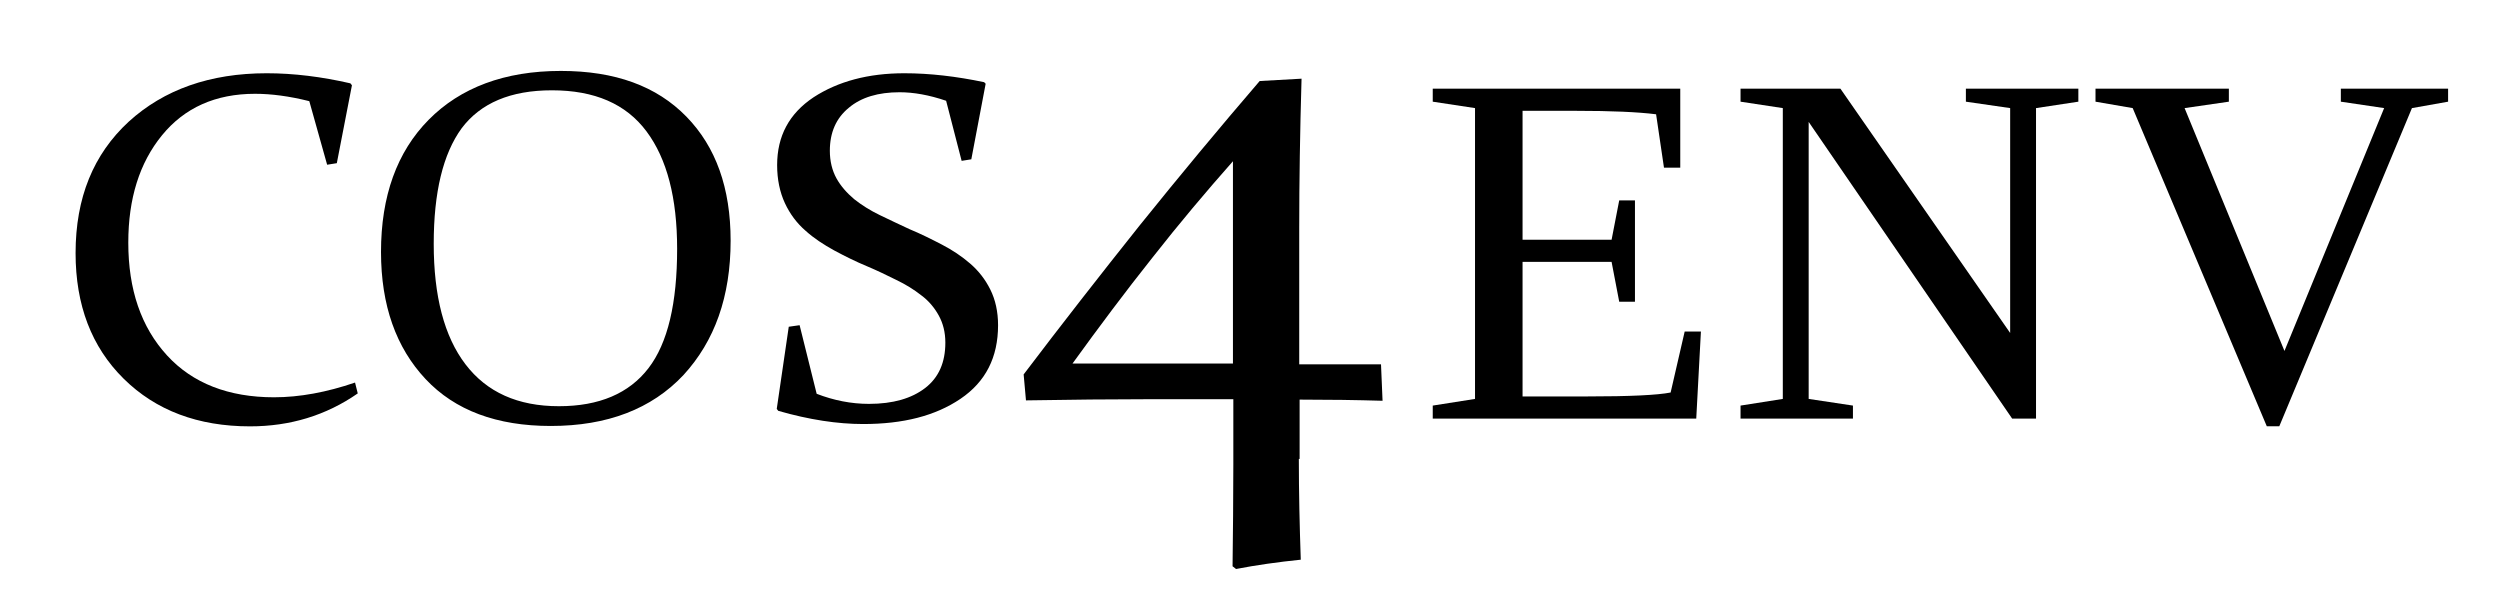
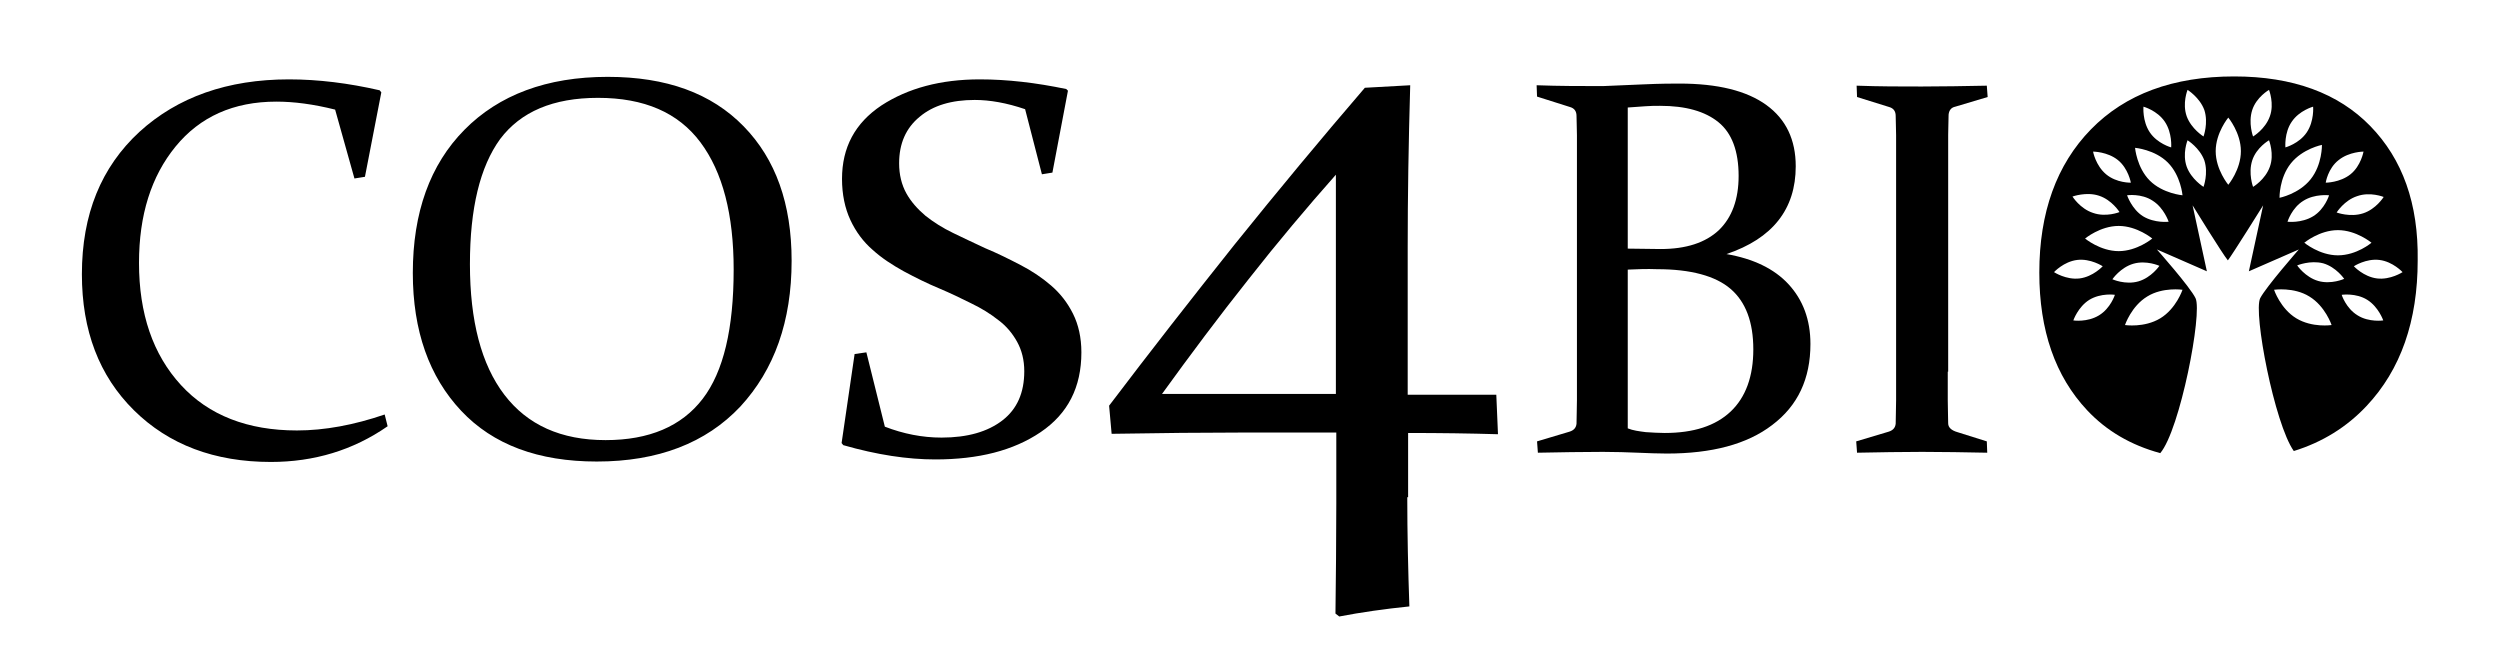
- <svg xmlns="http://www.w3.org/2000/svg" version="1.1" x="0px" y="0px" viewBox="0 0 645 155.3" style="enable-background:new 0 0 645 155.3;" xml:space="preserve">
+ <svg xmlns="http://www.w3.org/2000/svg" version="1.1" x="0px" y="0px" viewBox="0 0 595.3 155.3" style="enable-background:new 0 0 595.3 155.3;" xml:space="preserve">
  <style type="text/css">
	.st0{display:none;}
-   text{font-size:130px}
</style>
  <g id="Capa_1">
    <g>
      <path d="M86.9,42.1l-2.5,0.4l-4.6-16.4c-5.2-1.3-9.8-1.9-14-1.9c-10.2,0-18.2,3.6-24,10.7c-5.8,7.1-8.7,16.3-8.7,27.7    c0,12.1,3.3,21.8,10,29.1c6.6,7.2,15.9,10.8,27.6,10.8c6.6,0,13.6-1.3,20.9-3.8l0.7,2.8c-8.2,5.7-17.5,8.5-27.8,8.5    c-13.4,0-24.3-4.1-32.6-12.3c-8.3-8.2-12.4-19-12.4-32.4c0-14.3,4.6-25.5,13.7-33.9c9.1-8.3,21-12.5,35.6-12.5    c7,0,14.2,0.9,21.6,2.6l0.4,0.5L86.9,42.1z" />
      <path d="M188.5,62.1c0,14.4-4.1,25.9-12.2,34.7c-8.2,8.7-19.6,13.1-34.2,13.1c-13.9,0-24.7-4-32.3-12.1S98.3,78.8,98.3,65    c0-14.4,4.1-25.8,12.3-34.1s19.6-12.6,34.1-12.6c14,0,24.7,3.9,32.4,11.8C184.7,37.9,188.5,48.5,188.5,62.1z M111.9,62.9    c0,13.5,2.7,23.9,8.2,31.1c5.5,7.2,13.5,10.8,24.1,10.8c10.4,0,18.1-3.3,23.1-9.8c5-6.5,7.4-16.8,7.4-30.8    c0-13.1-2.6-23.2-7.9-30.3c-5.3-7.1-13.4-10.6-24.4-10.6c-10.7,0-18.4,3.3-23.3,9.8C114.3,39.7,111.9,49.6,111.9,62.9z" />
      <path d="M244.1,26c-4.4-1.5-8.4-2.2-12-2.2c-5.5,0-9.9,1.3-13.1,4c-3.3,2.7-4.9,6.4-4.9,11.1c0,2.7,0.6,5.1,1.7,7.1    c1.1,2,2.7,3.8,4.6,5.4c1.9,1.5,4.1,2.9,6.6,4.1c2.5,1.2,5,2.4,7.6,3.6c2.9,1.2,5.7,2.6,8.4,4c2.7,1.4,5.1,3,7.3,4.9    c2.2,1.9,3.9,4.1,5.2,6.7c1.3,2.6,2,5.7,2,9.2c0,8.3-3.2,14.6-9.7,19c-6.5,4.4-14.8,6.5-25.1,6.5c-6.6,0-13.9-1.1-21.9-3.4    l-0.4-0.5l3.1-21.2l2.8-0.4l4.4,17.7c4.4,1.7,8.9,2.6,13.5,2.6c6.2,0,11-1.4,14.5-4.1c3.5-2.7,5.2-6.6,5.2-11.7c0-2.7-0.6-5-1.7-7    c-1.1-2-2.6-3.8-4.5-5.2c-1.9-1.5-4-2.8-6.5-4c-2.4-1.2-4.9-2.4-7.5-3.5c-2.9-1.2-5.7-2.6-8.5-4.1c-2.7-1.5-5.2-3.1-7.4-5.1    c-2.2-1.9-4-4.3-5.3-7.1c-1.3-2.8-2-6.1-2-9.8c0-7.5,3.1-13.3,9.4-17.5c6.3-4.1,14.1-6.2,23.4-6.2c6.6,0,13.4,0.8,20.6,2.3    l0.4,0.4l-3.7,19.5l-2.5,0.4L244.1,26z" />
      <path d="M335.1,118.4c0,8.6,0.2,17.3,0.5,26c-5.9,0.6-11.5,1.4-16.7,2.4l-0.9-0.7c0.1-8.6,0.2-17.3,0.2-26.2V103h-22.9    c-8.4,0-18.6,0.1-30.6,0.3l-0.6-6.7c9.7-12.8,19.7-25.6,29.9-38.4c10.3-12.8,20.6-25.2,31-37.3l10.8-0.6    c-0.4,13.7-0.6,26.6-0.6,38.5v35.2h21.1l0.4,9.4c-6.7-0.2-13.9-0.3-21.4-0.3V118.4z M318.1,41.6c-6.9,7.8-13.9,16.1-20.8,24.9    c-7,8.8-13.8,17.9-20.6,27.3h41.4V41.6z" />
-       <text x="365.9" y="108">ENV</text>
+       <path d="M365.9,20.3c5.4,0.2,10.6,0.2,15.8,0.2c1.9-0.1,5.1-0.2,9.4-0.4c4.4-0.2,7.3-0.2,8.8-0.2c9.1,0,16,1.7,20.7,5.1    c4.7,3.4,7,8.3,7,14.6c0,10.2-5.5,17.2-16.5,20.9c6.4,1.1,11.4,3.5,14.8,7.2c3.4,3.7,5.2,8.4,5.2,14.2c0,8.3-3,14.7-9.1,19.3    c-6,4.6-14.4,6.8-25.1,6.8c-2.1,0-4.4-0.1-6.9-0.2c-2.5-0.1-5.3-0.2-8.3-0.2c-5,0-10.2,0.1-15.5,0.2l-0.2-2.7l7.7-2.3    c1-0.3,1.6-0.9,1.7-1.9c0-1.7,0.1-3.5,0.1-5.6c0-2.1,0-4.3,0-6.8V37.9c0-2.1,0-4,0-5.7c0-1.7-0.1-3.2-0.1-4.6    c0-1.1-0.5-1.8-1.5-2.1L366,23L365.9,20.3z M387.6,59.2c2.6,0,5.2,0.1,7.8,0.1c6.1,0,10.7-1.5,13.9-4.5c3.1-3,4.7-7.3,4.7-12.9    c0-5.9-1.6-10.2-4.8-12.8c-3.2-2.6-7.8-3.9-13.9-3.9c-1.1,0-2.3,0-3.5,0.1c-1.3,0.1-2.7,0.2-4.2,0.3V59.2z M387.6,64.2v37.8    c1.2,0.5,2.7,0.7,4.3,0.9c1.6,0.1,3.1,0.2,4.5,0.2c6.9,0,12.1-1.7,15.7-5.1c3.6-3.4,5.4-8.4,5.4-14.8c0-6.5-1.8-11.3-5.4-14.4    c-3.6-3.1-9.5-4.7-17.5-4.7C392.1,64,389.8,64.1,387.6,64.2z" />
+       <path d="M463.8,88.5c0,2.5,0,4.8,0,6.8c0,2,0.1,3.9,0.1,5.5c0,1,0.8,1.7,2.2,2.1l7,2.2l0.1,2.7c-5.4-0.1-10.5-0.2-15.5-0.2    c-5,0-10.2,0.1-15.5,0.2l-0.2-2.7l7.7-2.3c1-0.3,1.6-0.9,1.7-1.9c0-1.7,0.1-3.5,0.1-5.6c0-2.1,0-4.3,0-6.8V37.9c0-2.1,0-4,0-5.7    c0-1.7-0.1-3.2-0.1-4.6c0-1.1-0.5-1.8-1.5-2.1l-7.7-2.4l-0.1-2.7c5.4,0.2,10.5,0.2,15.5,0.2c5,0,10.1-0.1,15.5-0.2l0.2,2.7    l-7.7,2.3c-1,0.2-1.5,0.9-1.6,1.9c0,1.5-0.1,3-0.1,4.8c0,1.7,0,3.6,0,5.6V88.5z" />
+       <g>
+         <path d="M564.4,30c-7.6-7.8-18.4-11.8-32.4-11.8c-14.5,0-25.9,4.2-34.1,12.6c-8.2,8.4-12.3,19.8-12.3,34.1     c0,13.8,3.8,24.7,11.4,32.8c4.6,4.9,10.4,8.3,17.4,10.2c4.7-5.5,10.1-33.4,8.4-36.9c-1.3-2.7-9.2-11.6-9.2-11.6l11.9,5.2     l-3.4-15.7c0,0,7.2,11.7,8.4,13.1h0c1.1-1.4,8.4-13.1,8.4-13.1l-3.4,15.7l11.9-5.2c0,0-7.8,8.9-9.2,11.6     c-1.7,3.4,3.4,29.9,8,36.4c6.8-2.1,12.6-5.7,17.3-10.7c8.2-8.7,12.2-20.3,12.2-34.7C575.9,48.5,572.1,37.9,564.4,30z M572.1,64.8     c0,0-2.9,1.9-6.1,1.5c-3.2-0.4-5.5-2.9-5.5-2.9s2.9-1.9,6.1-1.5S572.1,64.8,572.1,64.8z M556.7,60.8c-4.4,0-8-3-8-3s3.6-3,8-3     s8,3,8,3S561.2,60.8,556.7,60.8z M567.6,46.9c0,0-1.8,2.9-4.9,3.9c-3.1,1-6.3-0.2-6.3-0.2s1.8-2.9,4.9-3.9     C564.4,45.6,567.6,46.9,567.6,46.9z M556.9,38.1c2.5-2,5.9-2,5.9-2s-0.6,3.4-3.1,5.4c-2.5,2-5.9,2-5.9,2S554.3,40.1,556.9,38.1z      M545.7,29c1.8-2.7,5.1-3.6,5.1-3.6s0.3,3.4-1.5,6.1s-5.1,3.6-5.1,3.6S543.9,31.6,545.7,29z M510.4,25.4c0,0,3.3,0.9,5.1,3.6     c1.8,2.7,1.5,6.1,1.5,6.1s-3.3-0.9-5.1-3.6S510.4,25.4,510.4,25.4z M504.3,38.1c2.5,2,3.1,5.4,3.1,5.4s-3.4,0.1-5.9-2     s-3.1-5.4-3.1-5.4S501.8,36.1,504.3,38.1z M499.8,46.6c3.1,1,4.9,3.9,4.9,3.9s-3.2,1.3-6.3,0.2c-3.1-1-4.9-3.9-4.9-3.9     S496.8,45.6,499.8,46.6z M512.5,56.8c0,0-3.6,3-8,3s-8-3-8-3s3.6-3,8-3S512.5,56.8,512.5,56.8z M494.6,61.9     c3.2-0.4,6.1,1.5,6.1,1.5s-2.3,2.5-5.5,2.9c-3.2,0.4-6.1-1.5-6.1-1.5S491.4,62.3,494.6,61.9z M499.8,75.1     c-2.8,1.7-6.1,1.2-6.1,1.2s1.1-3.2,3.8-4.9c2.8-1.7,6.1-1.2,6.1-1.2S502.6,73.4,499.8,75.1z M519.7,69c0,0-1.5,4.5-5.3,6.8     c-3.8,2.3-8.4,1.6-8.4,1.6s1.5-4.5,5.3-6.8C515,68.3,519.7,69,519.7,69z M514.2,63.3c0,0-1.9,2.8-5,3.7c-3.1,0.9-6.2-0.5-6.2-0.5     s1.9-2.8,5-3.7C511.1,61.9,514.2,63.3,514.2,63.3z M510.3,51.5c-2.7-1.7-3.8-5-3.8-5s3.4-0.5,6.1,1.3c2.7,1.7,3.8,5,3.8,5     S513.1,53.2,510.3,51.5z M511.9,43c-3.1-3.1-3.5-7.8-3.5-7.8s4.7,0.4,7.8,3.5c3.1,3.1,3.5,7.8,3.5,7.8S515,46.1,511.9,43z      M524.7,44.5c0,0-2.9-1.8-4-4.8c-1.1-3.1,0.2-6.3,0.2-6.3s2.9,1.8,4,4.8C525.9,41.3,524.7,44.5,524.7,44.5z M524.7,32.5     c0,0-2.9-1.8-4-4.8c-1.1-3.1,0.2-6.3,0.2-6.3s2.9,1.8,4,4.8C525.9,29.3,524.7,32.5,524.7,32.5z M530.6,44c0,0-3-3.6-3-8     c0-4.4,3-8,3-8s3,3.6,3,8C533.6,40.4,530.6,44,530.6,44z M540.5,39.7c-1.1,3.1-4,4.8-4,4.8s-1.2-3.2-0.2-6.3s4-4.8,4-4.8     S541.6,36.7,540.5,39.7z M540.5,27.7c-1.1,3.1-4,4.8-4,4.8s-1.2-3.2-0.2-6.3s4-4.8,4-4.8S541.6,24.7,540.5,27.7z M545.5,38.9     c2.8-3.5,7.4-4.4,7.4-4.4s0.1,4.7-2.7,8.2s-7.4,4.4-7.4,4.4S542.7,42.4,545.5,38.9z M544.7,52.8c0,0,1-3.3,3.8-5     c2.7-1.7,6.1-1.3,6.1-1.3s-1,3.3-3.8,5S544.7,52.8,544.7,52.8z M553.2,62.7c3.1,0.9,5,3.7,5,3.7s-3.1,1.4-6.2,0.5s-5-3.7-5-3.7     S550.1,61.9,553.2,62.7z M546.8,75.8c-3.8-2.3-5.3-6.8-5.3-6.8s4.7-0.7,8.4,1.6c3.8,2.3,5.3,6.8,5.3,6.8S550.6,78.1,546.8,75.8z      M561.4,75.1c-2.8-1.7-3.8-4.9-3.8-4.9s3.4-0.5,6.1,1.2s3.8,4.9,3.8,4.9S564.1,76.8,561.4,75.1z" />
+       </g>
    </g>
  </g>
+   <g id="GUIAS" class="st0">
+ </g>
</svg>
